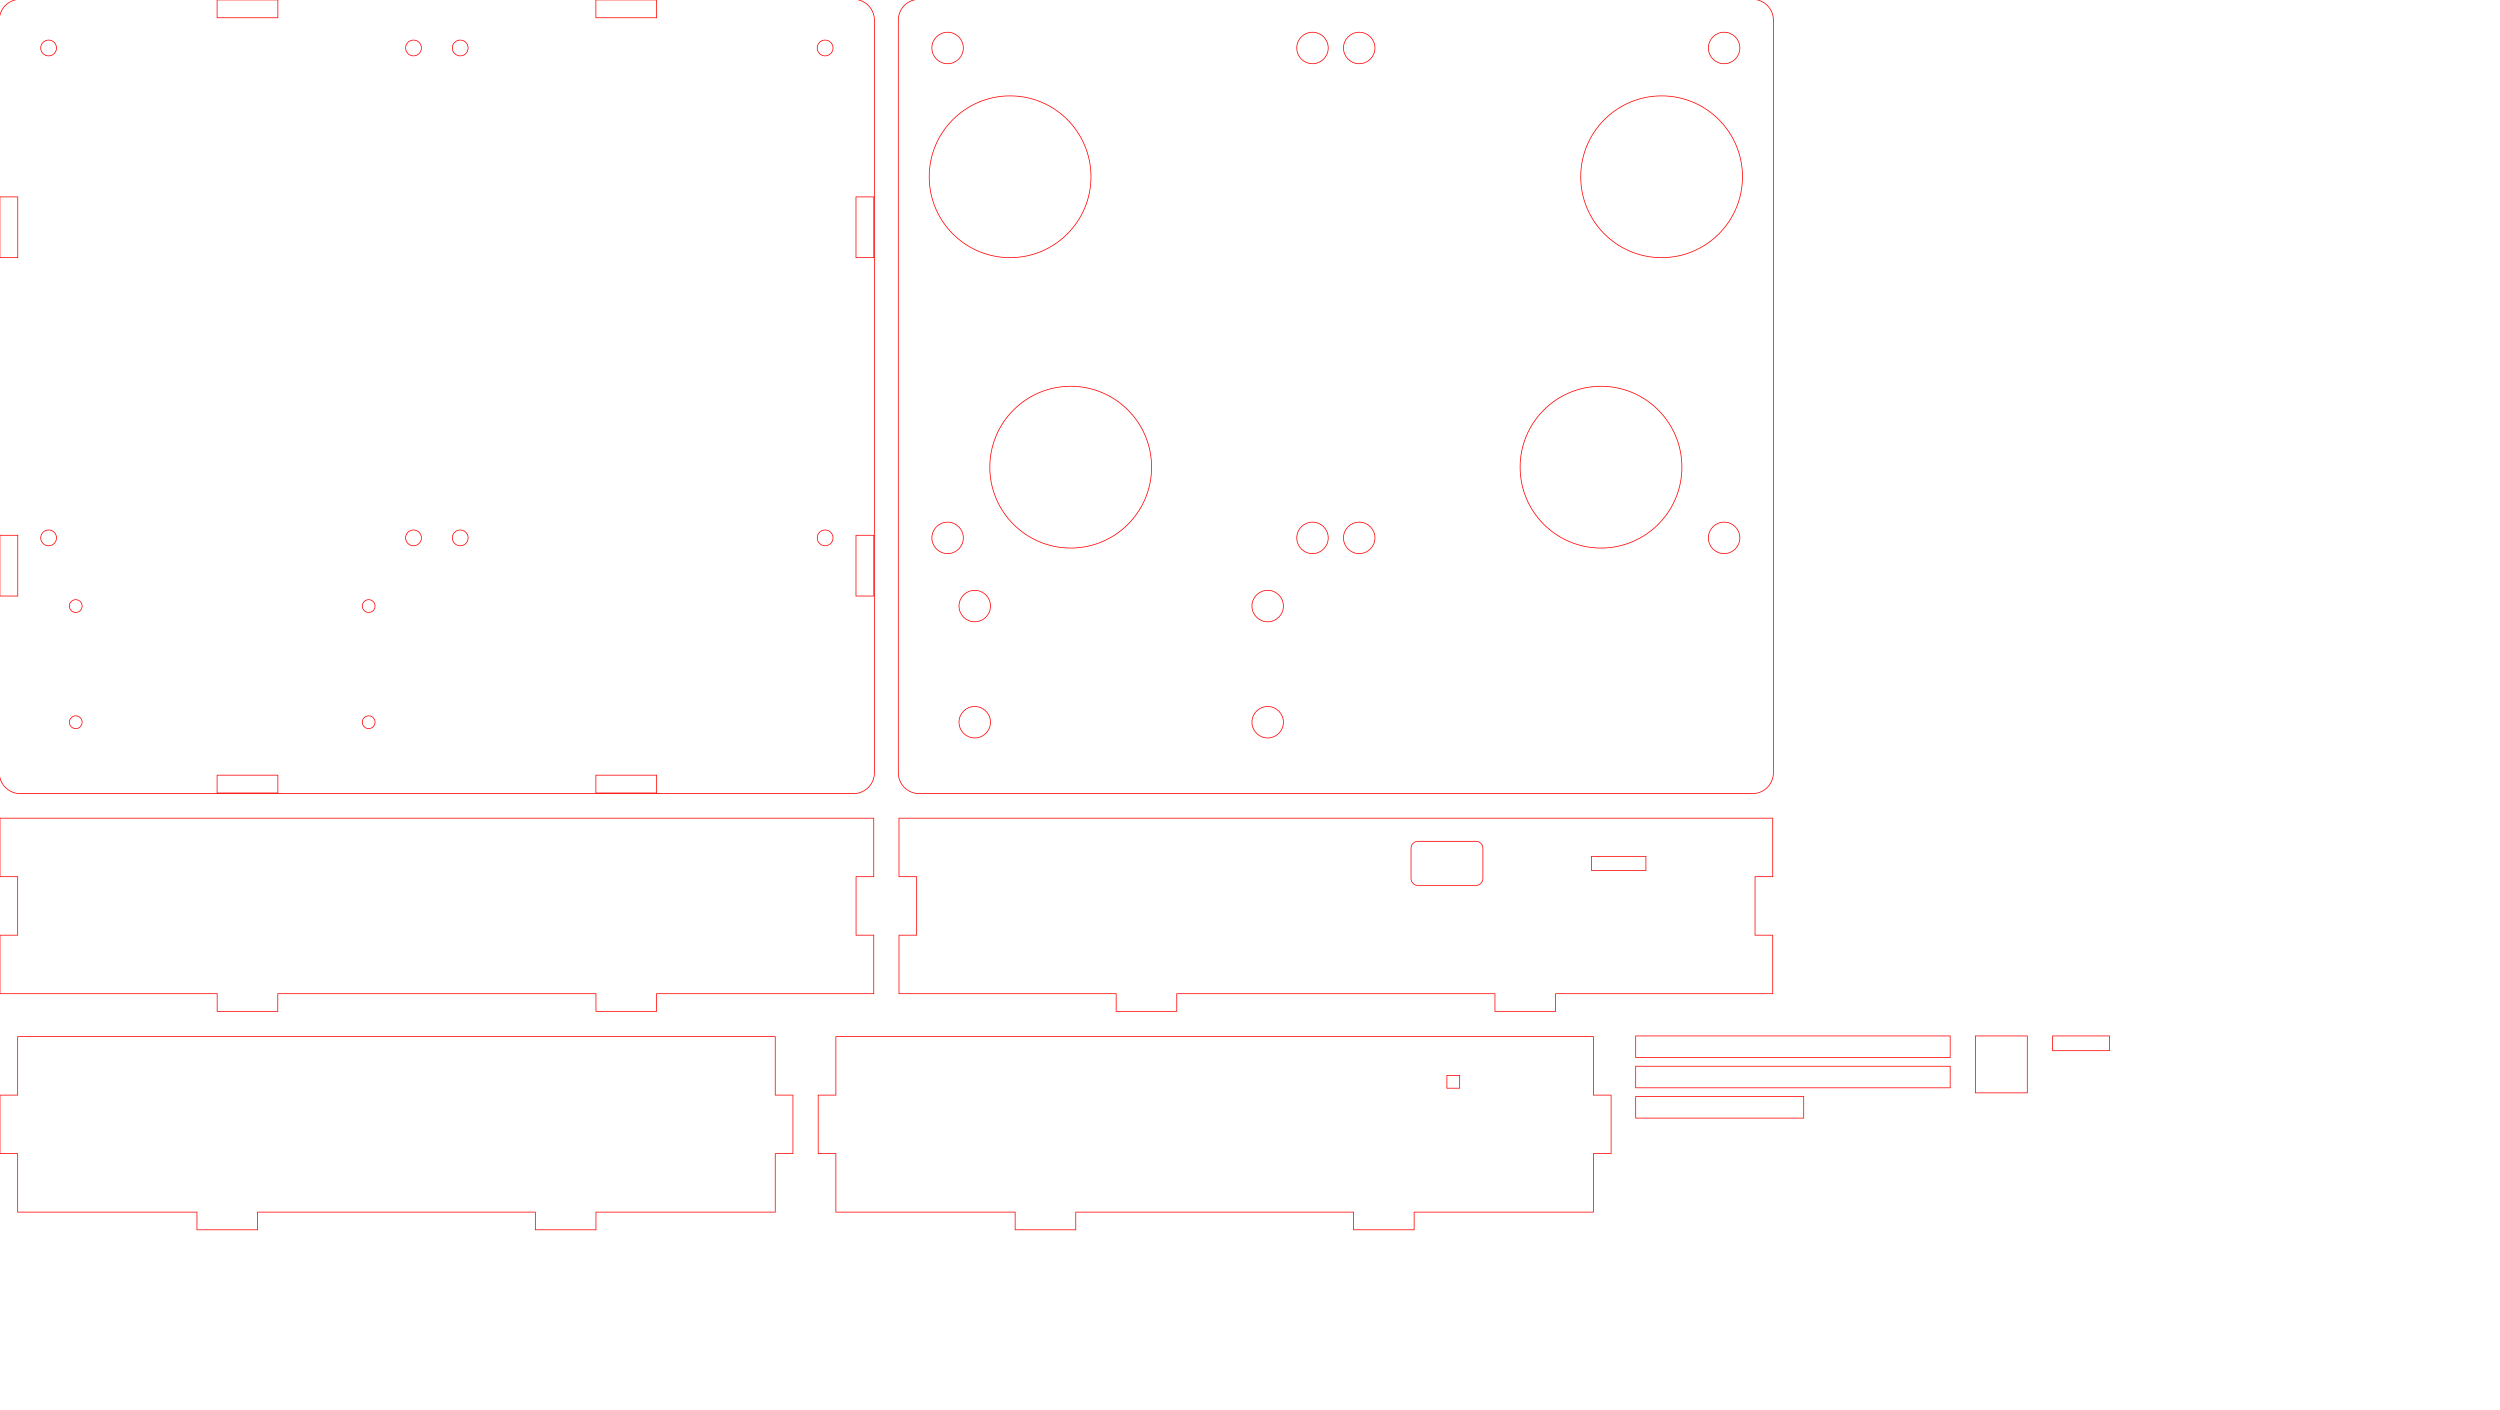
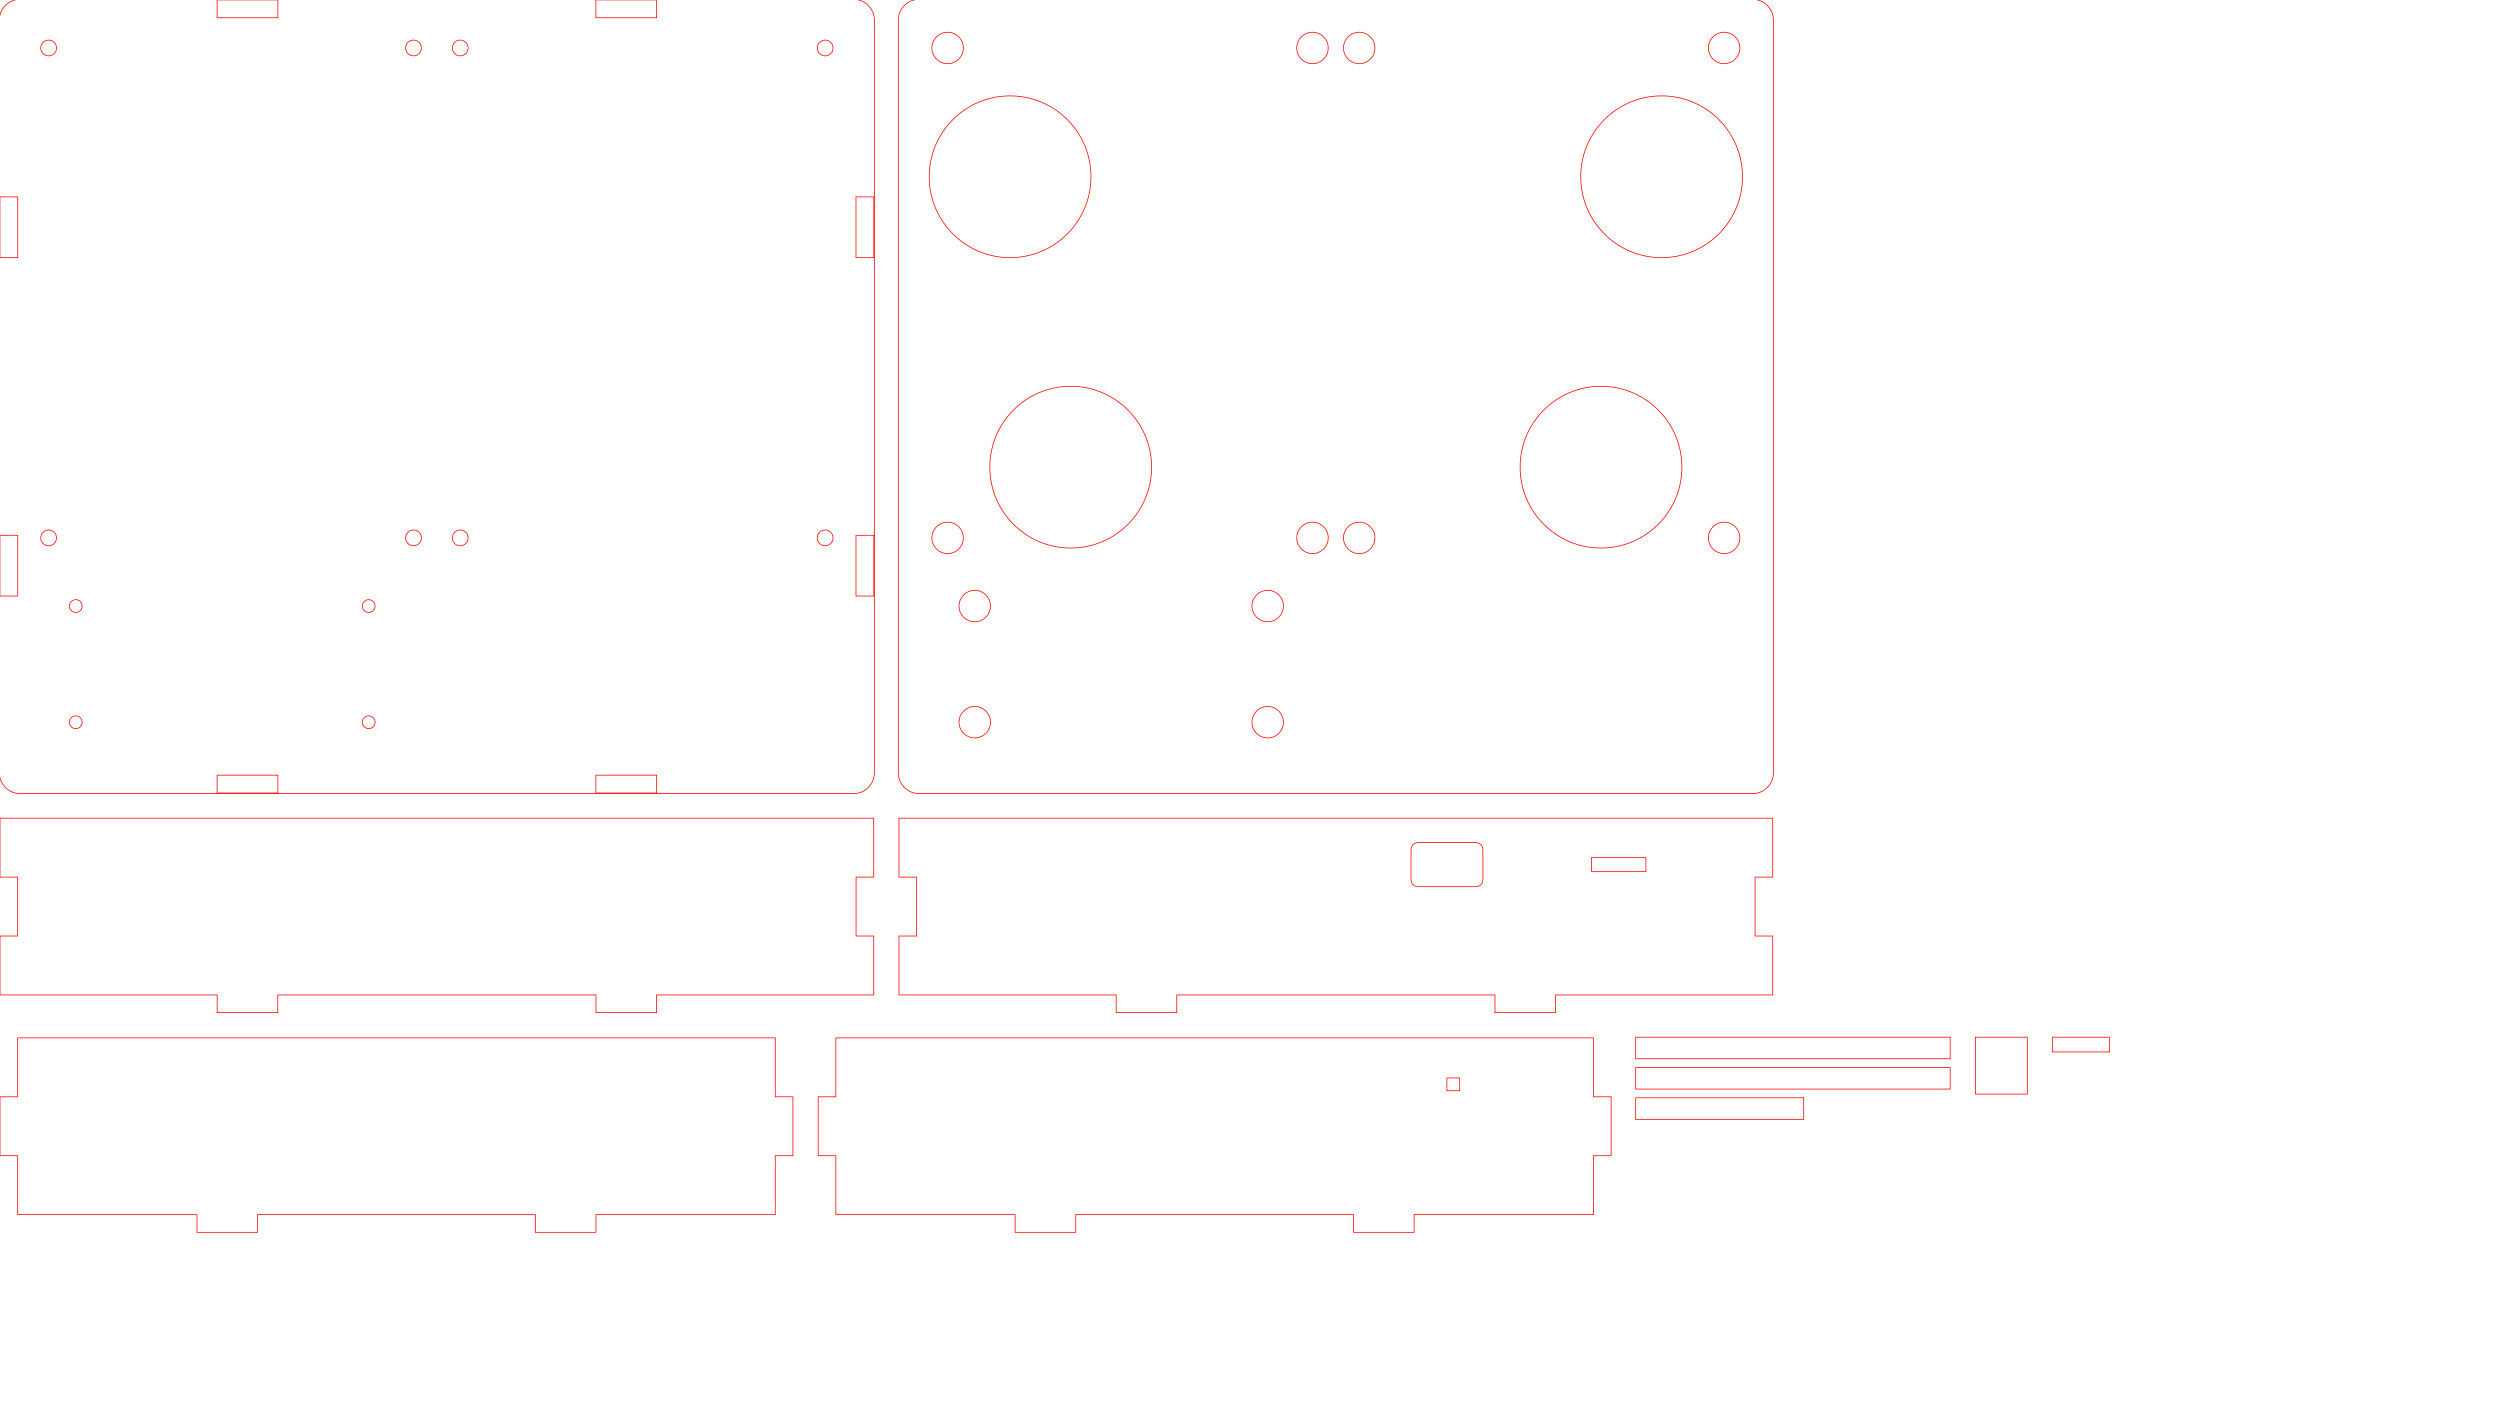
<svg xmlns="http://www.w3.org/2000/svg" width="495mm" height="279mm" viewBox="0 0 495 279">
  <g transform="translate(0,0) translate(173,0) scale(-1,1)">
    <rect x="-0.135" y="-0.135" width="173.27" height="157.27" rx="4.135" fill="none" stroke="#ff0000" stroke-width="0.15" />
    <circle cx="9.625" cy="9.5" r="1.565" fill="none" stroke="#ff0000" stroke-width="0.15" />
    <circle cx="81.875" cy="9.5" r="1.565" fill="none" stroke="#ff0000" stroke-width="0.15" />
    <circle cx="9.625" cy="106.5" r="1.565" fill="none" stroke="#ff0000" stroke-width="0.15" />
    <circle cx="81.875" cy="106.5" r="1.565" fill="none" stroke="#ff0000" stroke-width="0.15" />
    <circle cx="91.125" cy="9.5" r="1.565" fill="none" stroke="#ff0000" stroke-width="0.15" />
    <circle cx="163.375" cy="9.5" r="1.565" fill="none" stroke="#ff0000" stroke-width="0.15" />
    <circle cx="91.125" cy="106.5" r="1.565" fill="none" stroke="#ff0000" stroke-width="0.15" />
    <circle cx="163.375" cy="106.5" r="1.565" fill="none" stroke="#ff0000" stroke-width="0.15" />
    <circle cx="100" cy="120" r="1.265" fill="none" stroke="#ff0000" stroke-width="0.15" />
    <circle cx="100" cy="143" r="1.265" fill="none" stroke="#ff0000" stroke-width="0.15" />
    <circle cx="158" cy="120" r="1.265" fill="none" stroke="#ff0000" stroke-width="0.15" />
    <circle cx="158" cy="143" r="1.265" fill="none" stroke="#ff0000" stroke-width="0.15" />
    <rect x="42.985" y="-0.015" width="12.03" height="3.53" fill="none" stroke="#ff0000" stroke-width="0.15" />
    <rect x="117.985" y="-0.015" width="12.03" height="3.53" fill="none" stroke="#ff0000" stroke-width="0.15" />
    <rect x="42.985" y="153.485" width="12.03" height="3.53" fill="none" stroke="#ff0000" stroke-width="0.15" />
    <rect x="117.985" y="153.485" width="12.03" height="3.53" fill="none" stroke="#ff0000" stroke-width="0.15" />
    <rect x="-0.015" y="38.985" width="3.53" height="12.03" fill="none" stroke="#ff0000" stroke-width="0.15" />
    <rect x="-0.015" y="105.985" width="3.53" height="12.03" fill="none" stroke="#ff0000" stroke-width="0.15" />
    <rect x="169.485" y="38.985" width="3.53" height="12.03" fill="none" stroke="#ff0000" stroke-width="0.15" />
    <rect x="169.485" y="105.985" width="3.53" height="12.03" fill="none" stroke="#ff0000" stroke-width="0.15" />
  </g>
  <g transform="translate(178,0) translate(173,0) scale(-1,1)">
    <rect x="-0.135" y="-0.135" width="173.27" height="157.27" rx="4.135" fill="none" stroke="#ff0000" stroke-width="0.15" />
    <circle cx="22" cy="35" r="16.015" fill="none" stroke="#ff0000" stroke-width="0.15" />
    <circle cx="151" cy="35" r="16.015" fill="none" stroke="#ff0000" stroke-width="0.15" />
    <circle cx="34" cy="92.5" r="16.015" fill="none" stroke="#ff0000" stroke-width="0.15" />
    <circle cx="139" cy="92.5" r="16.015" fill="none" stroke="#ff0000" stroke-width="0.15" />
    <circle cx="9.625" cy="9.5" r="3.115" fill="none" stroke="#ff0000" stroke-width="0.15" />
    <circle cx="81.875" cy="9.5" r="3.115" fill="none" stroke="#ff0000" stroke-width="0.15" />
    <circle cx="9.625" cy="106.5" r="3.115" fill="none" stroke="#ff0000" stroke-width="0.15" />
    <circle cx="81.875" cy="106.5" r="3.115" fill="none" stroke="#ff0000" stroke-width="0.15" />
    <circle cx="91.125" cy="9.5" r="3.115" fill="none" stroke="#ff0000" stroke-width="0.15" />
    <circle cx="163.375" cy="9.5" r="3.115" fill="none" stroke="#ff0000" stroke-width="0.15" />
    <circle cx="91.125" cy="106.5" r="3.115" fill="none" stroke="#ff0000" stroke-width="0.15" />
    <circle cx="163.375" cy="106.5" r="3.115" fill="none" stroke="#ff0000" stroke-width="0.15" />
    <circle cx="100" cy="120" r="3.115" fill="none" stroke="#ff0000" stroke-width="0.15" />
    <circle cx="100" cy="143" r="3.115" fill="none" stroke="#ff0000" stroke-width="0.15" />
    <circle cx="158" cy="120" r="3.115" fill="none" stroke="#ff0000" stroke-width="0.15" />
    <circle cx="158" cy="143" r="3.115" fill="none" stroke="#ff0000" stroke-width="0.15" />
  </g>
  <g transform="translate(0,162)">
-     <polygon points="0,0 173,0 173,11.583 169.5,11.583 169.5,23.167 173,23.167 173,34.75 130,34.75 130,38.25 118,38.25 118,34.75 55,34.75 55,38.25 43,38.25 43,34.75 0,34.75 0,23.167 3.5,23.167 3.5,11.583 0,11.583" fill="none" stroke="#ff0000" stroke-width="0.15" />
+     <polygon points="0,0 173,0 173,11.667 169.5,11.667 169.5,23.333 173,23.333 173,35 130,35 130,38.5 118,38.5 118,35 55,35 55,38.5 43,38.5 43,35 0,35 0,23.333 3.5,23.333 3.5,11.667 0,11.667" fill="none" stroke="#ff0000" stroke-width="0.15" />
  </g>
  <g transform="translate(178,162)">
-     <polygon points="0,0 173,0 173,11.583 169.5,11.583 169.5,23.167 173,23.167 173,34.75 130,34.75 130,38.25 118,38.25 118,34.75 55,34.75 55,38.25 43,38.25 43,34.75 0,34.75 0,23.167 3.5,23.167 3.5,11.583 0,11.583" fill="none" stroke="#ff0000" stroke-width="0.15" />
-     <rect x="101.385" y="4.585" width="14.23" height="8.73" rx="1.365" fill="none" stroke="#ff0000" stroke-width="0.15" />
-     <rect x="137.11" y="7.56" width="10.78" height="2.78" fill="none" stroke="#ff0000" stroke-width="0.15" />
+     <polygon points="0,0 173,0 173,11.667 169.5,11.667 169.5,23.333 173,23.333 173,35 130,35 130,38.5 118,38.5 118,35 55,35 55,38.5 43,38.5 43,35 0,35 0,23.333 3.5,23.333 3.5,11.667 0,11.667" fill="none" stroke="#ff0000" stroke-width="0.15" />
+     <rect x="101.385" y="4.835" width="14.23" height="8.73" rx="1.365" fill="none" stroke="#ff0000" stroke-width="0.15" />
+     <rect x="137.11" y="7.81" width="10.78" height="2.78" fill="none" stroke="#ff0000" stroke-width="0.15" />
  </g>
-   <g transform="translate(0,205.25)">
-     <polygon points="3.5,0 153.5,0 153.5,11.583 157,11.583 157,23.167 153.5,23.167 153.5,34.75 118,34.75 118,38.25 106,38.25 106,34.75 51,34.75 51,38.25 39,38.25 39,34.75 3.5,34.75 3.5,23.167 0,23.167 0,11.583 3.5,11.583" fill="none" stroke="#ff0000" stroke-width="0.15" />
+   <g transform="translate(0,205.5)">
+     <polygon points="3.5,0 153.5,0 153.5,11.667 157,11.667 157,23.333 153.5,23.333 153.5,35 118,35 118,38.5 106,38.5 106,35 51,35 51,38.5 39,38.5 39,35 3.5,35 3.5,23.333 0,23.333 0,11.667 3.5,11.667" fill="none" stroke="#ff0000" stroke-width="0.15" />
  </g>
-   <g transform="translate(162,205.25)">
-     <polygon points="3.5,0 153.5,0 153.5,11.583 157,11.583 157,23.167 153.5,23.167 153.5,34.75 118,34.75 118,38.25 106,38.25 106,34.75 51,34.75 51,38.25 39,38.25 39,34.75 3.5,34.75 3.5,23.167 0,23.167 0,11.583 3.5,11.583" fill="none" stroke="#ff0000" stroke-width="0.15" />
-     <rect x="124.485" y="7.685" width="2.53" height="2.53" fill="none" stroke="#ff0000" stroke-width="0.15" />
+   <g transform="translate(162,205.5)">
+     <polygon points="3.5,0 153.5,0 153.5,11.667 157,11.667 157,23.333 153.5,23.333 153.5,35 118,35 118,38.5 106,38.5 106,35 51,35 51,38.5 39,38.5 39,35 3.5,35 3.5,23.333 0,23.333 0,11.667 3.5,11.667" fill="none" stroke="#ff0000" stroke-width="0.15" />
+     <rect x="124.485" y="7.935" width="2.53" height="2.53" fill="none" stroke="#ff0000" stroke-width="0.15" />
  </g>
-   <g transform="translate(324,205.25)">
+   <g transform="translate(324,205.5)">
    <rect x="-0.135" y="-0.135" width="62.27" height="4.27" fill="none" stroke="#ff0000" stroke-width="0.15" />
    <rect x="-0.135" y="5.865" width="62.27" height="4.27" fill="none" stroke="#ff0000" stroke-width="0.15" />
    <rect x="-0.135" y="11.865" width="33.27" height="4.27" fill="none" stroke="#ff0000" stroke-width="0.15" />
  </g>
-   <g transform="translate(391.27,205.25)">
+   <g transform="translate(391.27,205.5)">
    <rect x="-0.135" y="-0.135" width="10.27" height="11.27" fill="none" stroke="#ff0000" stroke-width="0.15" />
  </g>
-   <g transform="translate(406.54,205.25)">
+   <g transform="translate(406.54,205.5)">
    <rect x="-0.135" y="-0.135" width="11.27" height="2.92" fill="none" stroke="#ff0000" stroke-width="0.15" />
  </g>
</svg>
